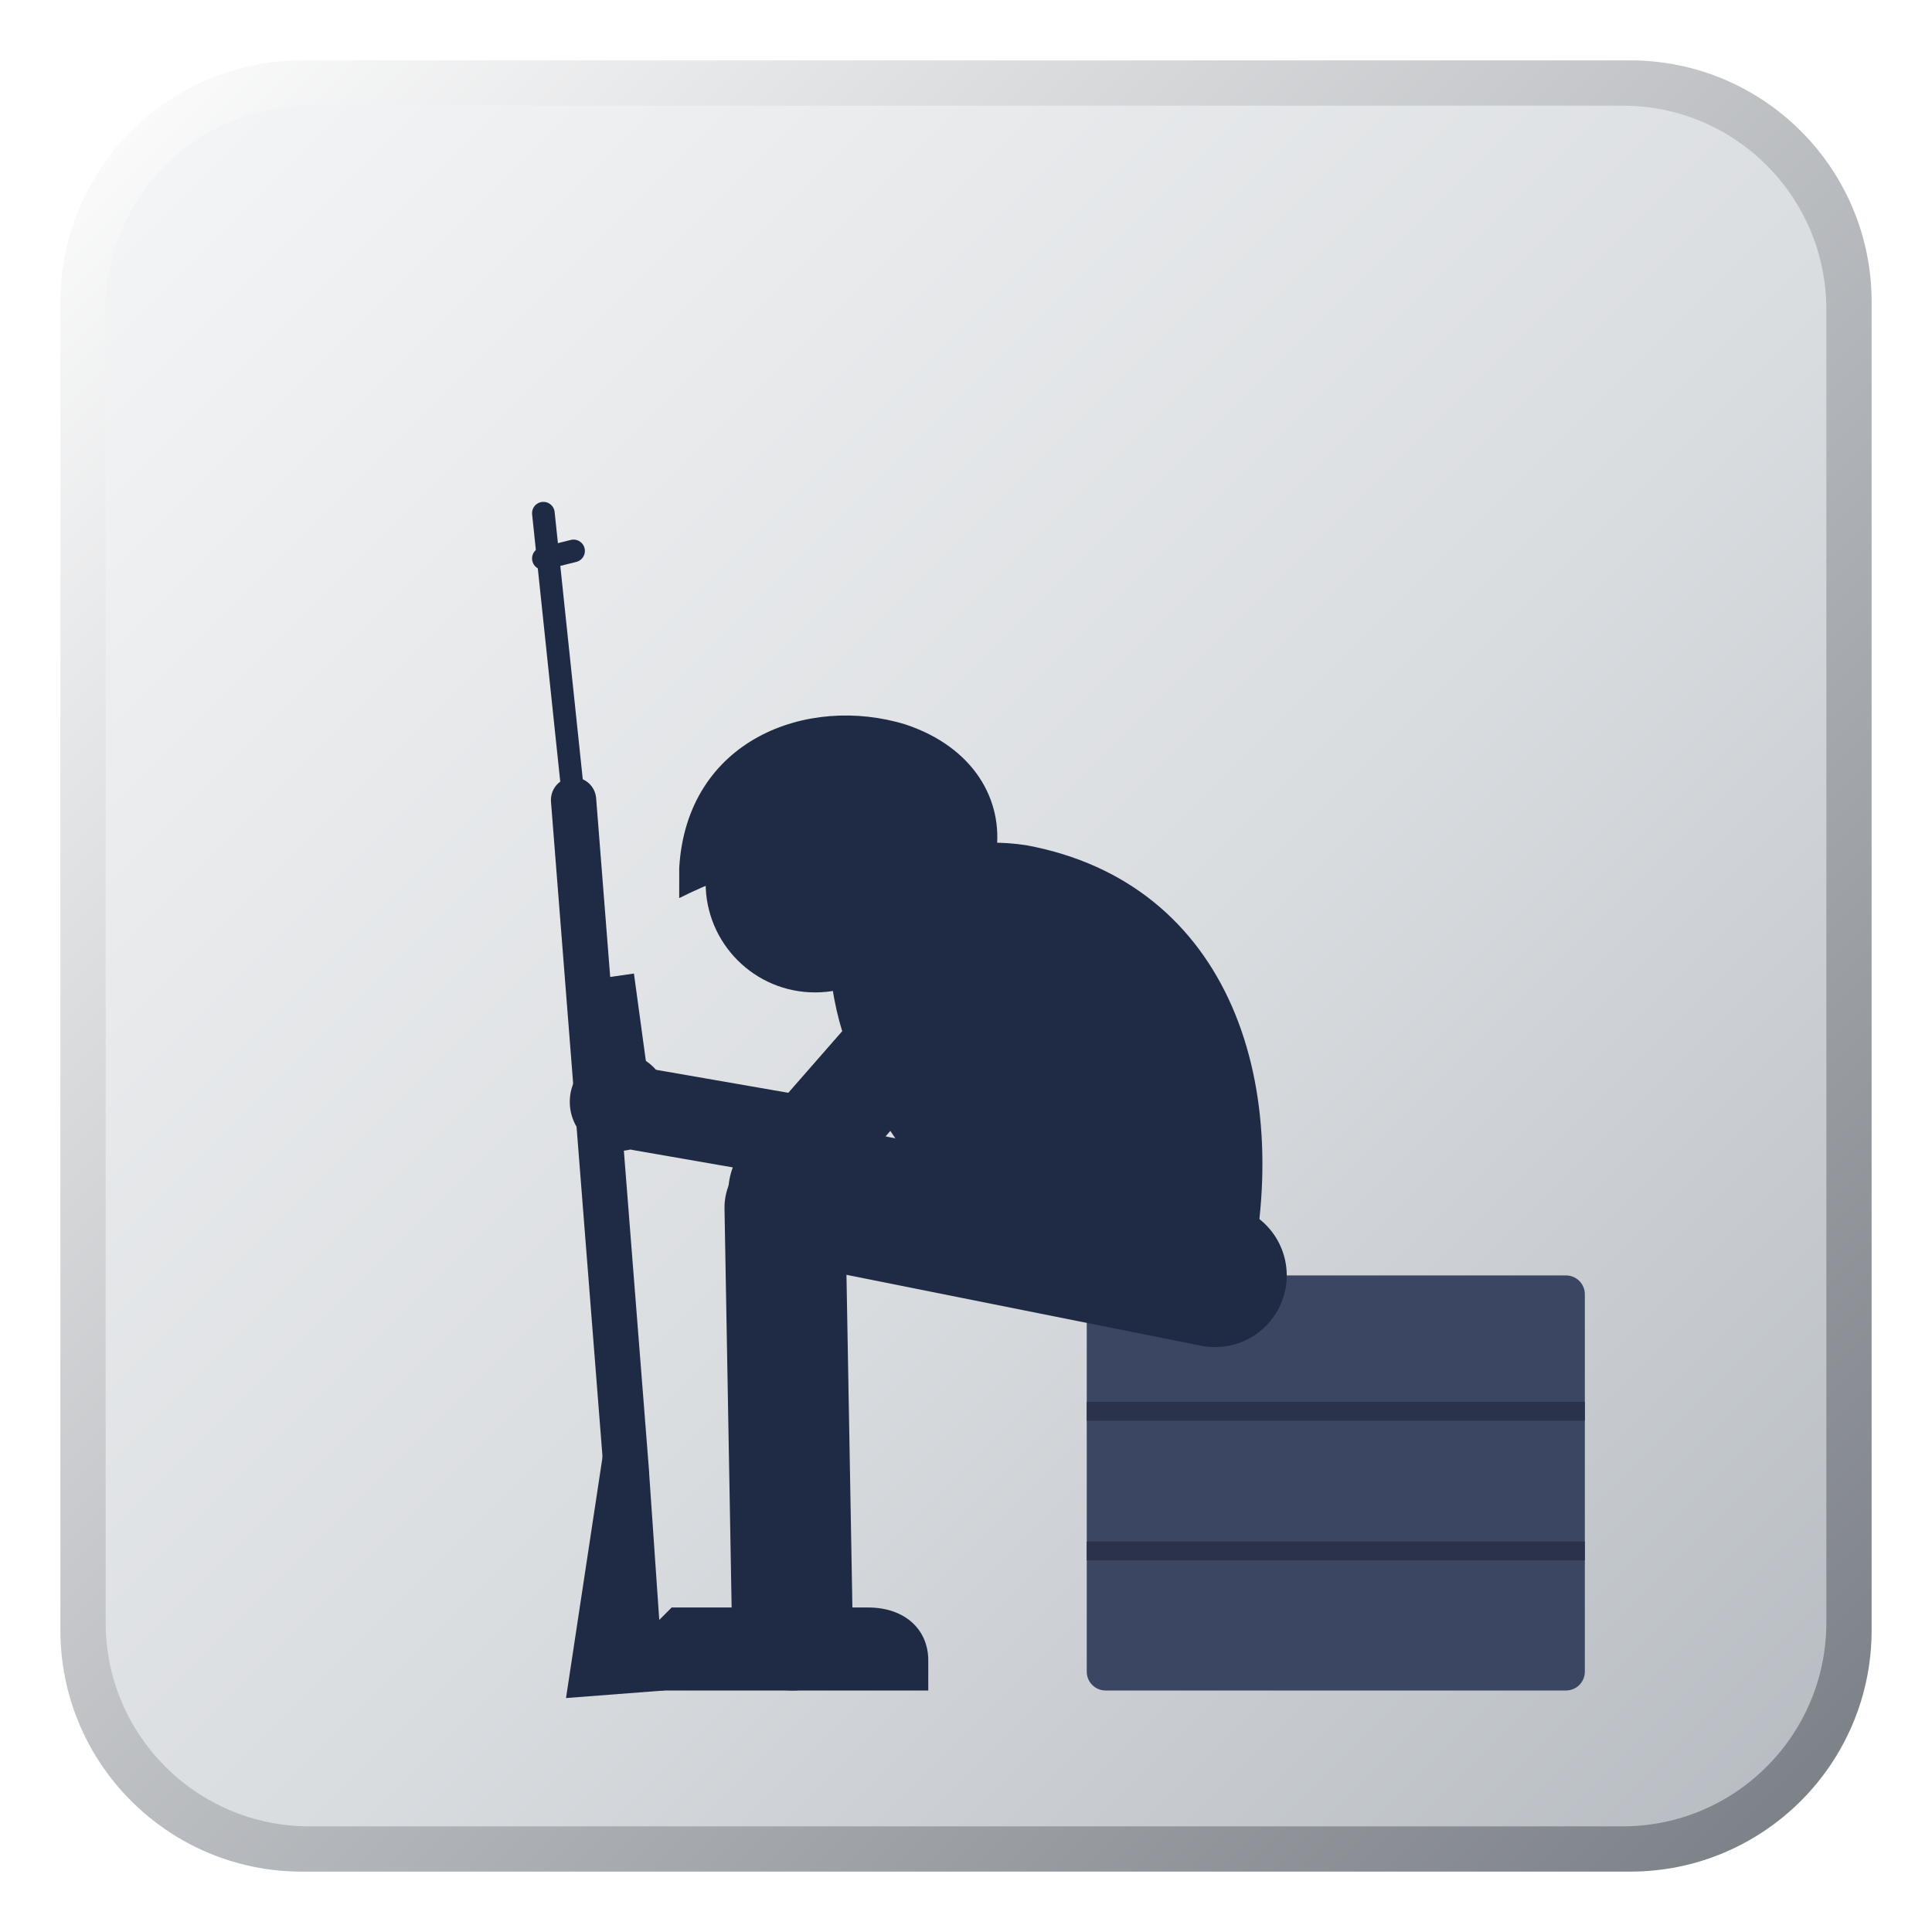
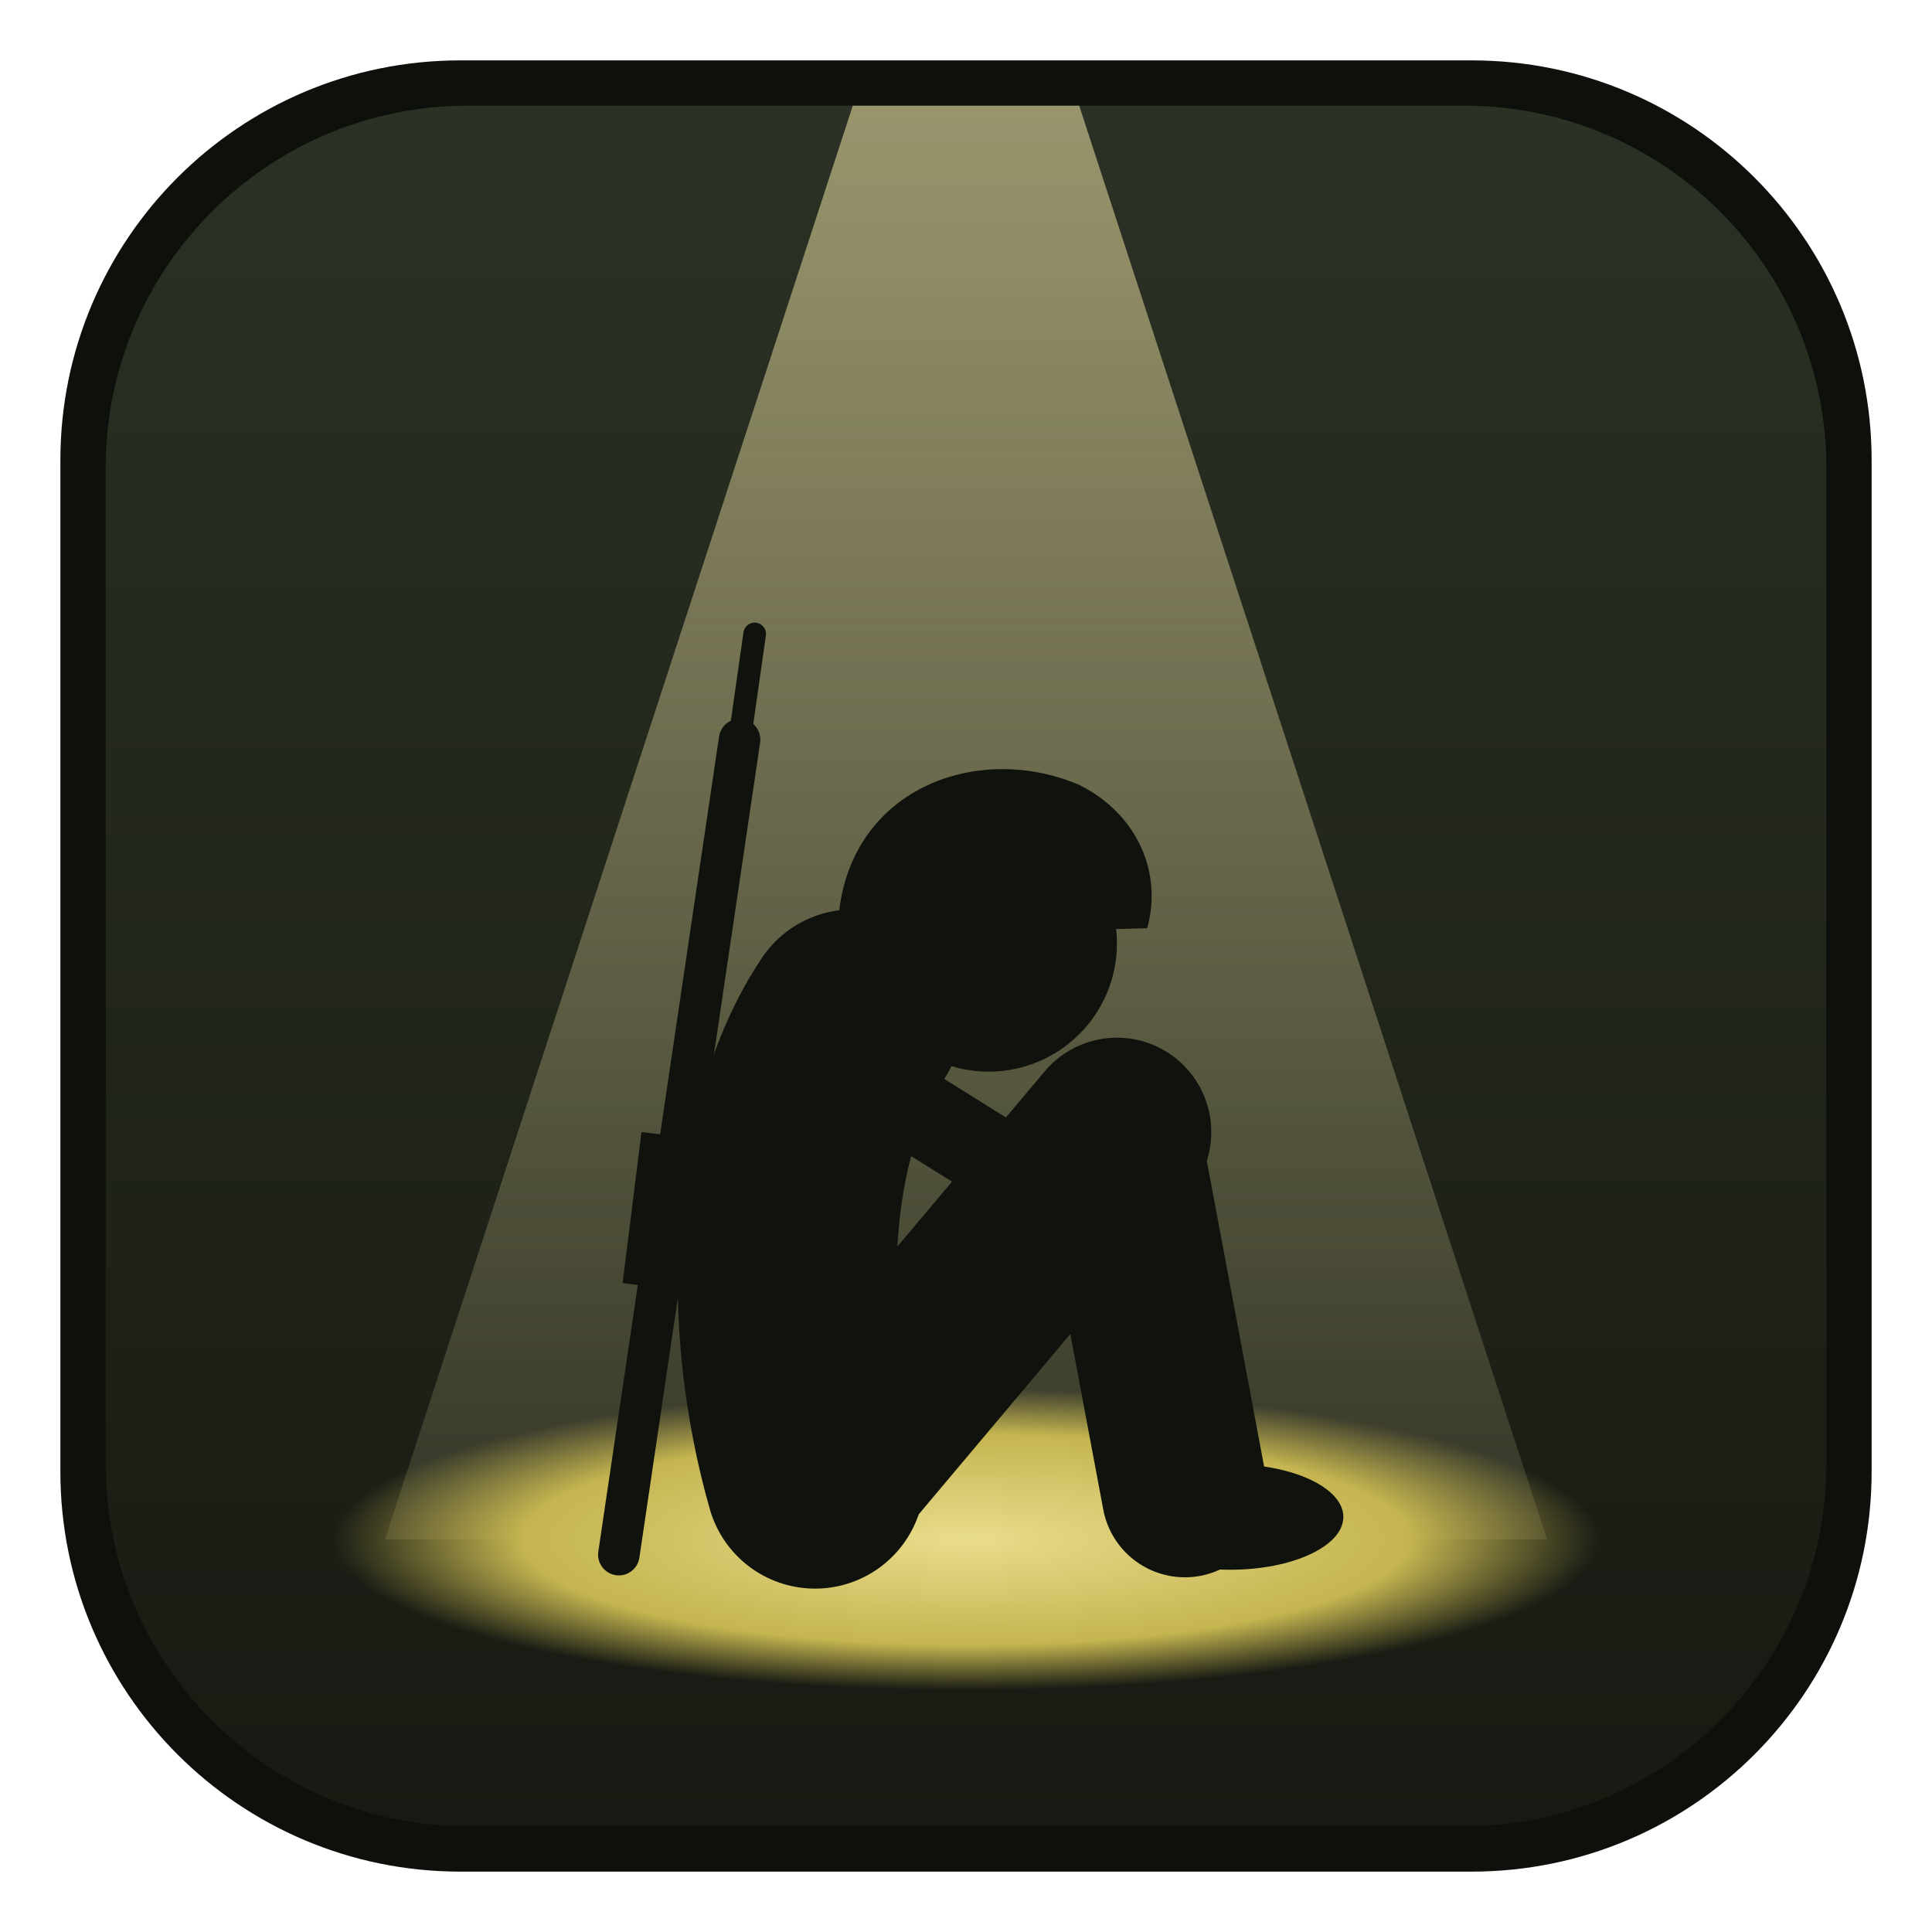
<svg xmlns="http://www.w3.org/2000/svg" viewBox="0 0 512 512">
  <defs>
-     <linearGradient id="metal" x1="0" y1="0" x2="1" y2="1">
-       <stop offset="0" stop-color="#f5f6f7" />
-       <stop offset=".55" stop-color="#dadde0" />
-       <stop offset="1" stop-color="#b6bbc1" />
+     <linearGradient id="tile" x1="0" y1="0" x2="0" y2="1">
+       <stop offset="0" stop-color="#2b3124" />
+       <stop offset="1" stop-color="#171a12" />
    </linearGradient>
-     <linearGradient id="rim" x1="0" y1="0" x2="1" y2="1">
-       <stop offset="0" stop-color="#ffffff" />
-       <stop offset="1" stop-color="#787d84" />
+     <linearGradient id="beam" x1="0" y1="0" x2="0" y2="1">
+       <stop offset="0" stop-color="#f3e7a8" stop-opacity=".55" />
+       <stop offset="1" stop-color="#f3e7a8" stop-opacity=".12" />
    </linearGradient>
+     <radialGradient id="pool" cx=".5" cy=".5" r=".5">
+       <stop offset="0" stop-color="#e9dc8c" />
+       <stop offset=".7" stop-color="#c4b550" />
+       <stop offset="1" stop-color="#c4b550" stop-opacity="0" />
+     </radialGradient>
+     <clipPath id="clip">
+       <rect x="28" y="28" width="456" height="456" rx="96" />
+     </clipPath>
  </defs>
-   <rect x="16" y="16" width="480" height="480" rx="64" fill="url(#rim)" />
-   <rect x="28" y="28" width="456" height="456" rx="54" fill="url(#metal)" />
-   <g transform="translate(26 -2)">
-     <rect x="262" y="340" width="132" height="110" rx="5" fill="#3b4762" />
-     <path d="M262 376h132M262 413h132" stroke="#2a3349" stroke-width="5" />
-     <g fill="#1f2a44" stroke="#1f2a44" stroke-linecap="round" stroke-linejoin="round">
-       <path stroke="none" d="M124 452 L150 450 L146 392 L134 386 Z" />
-       <path d="M140 392 L126 214" stroke-width="12" fill="none" />
-       <path d="M126 214 L118 138" stroke-width="6" fill="none" />
-       <path stroke="none" d="M128 262 l14 -2 l6 44 l-14 3 z" />
-       <path d="M118 150 l8 -2" stroke-width="6" fill="none" />
-       <path stroke="none" d="M304 346 C318 290 300 236 246 226 C220 222 198 236 194 258 C196 290 220 320 250 344 Z" />
-       <circle cx="190" cy="236" r="29" stroke="none" />
-       <path stroke="none" d="M154 232 C156 198 188 186 214 194 C232 200 240 214 238 228 L232 236 C214 226 186 224 154 240 Z" />
-       <path d="M232 256 L190 304" stroke-width="27" fill="none" />
-       <path d="M190 304 L144 296" stroke-width="22" fill="none" />
-       <circle cx="138" cy="294" r="13" stroke="none" />
-       <path d="M296 340 L186 318" stroke-width="38" fill="none" />
-       <path d="M182 322 L184 434" stroke-width="32" fill="none" />
-       <path stroke="none" d="M152 428 h52 c10 0 16 6 16 14 v8 h-74 c-6 0 -8 -6 -6 -10 z" />
-     </g>
+   <rect x="16" y="16" width="480" height="480" rx="106" fill="#0e100b" />
+   <rect x="28" y="28" width="456" height="456" rx="96" fill="url(#tile)" />
+   <g clip-path="url(#clip)">
+     <path d="M226 28 H286 L410 408 H102 Z" fill="url(#beam)" />
+     <ellipse cx="256" cy="408" rx="168" ry="40" fill="url(#pool)" />
+   </g>
+   <g fill="#10130d" stroke="#10130d" stroke-linecap="round" stroke-linejoin="round">
+     <path d="M164 412 L196 196" stroke-width="11" fill="none" />
+     <path d="M196 196 L200 168" stroke-width="6" fill="none" />
+     <path stroke="none" d="M170 300 l16 2 l-6 40 l-15 -2 z" />
+     <path d="M226 270 C206 300 204 350 216 392" stroke-width="58" fill="none" />
+     <path d="M222 388 L296 300" stroke-width="50" fill="none" />
+     <path d="M296 300 L314 396" stroke-width="44" fill="none" />
+     <ellipse cx="326" cy="402" rx="30" ry="14" stroke="none" />
+     <path d="M236 290 L300 330" stroke-width="22" fill="none" />
+     <circle cx="262" cy="250" r="34" stroke="none" />
+     <path stroke="none" d="M222 248 C222 210 258 196 286 208 C302 216 308 232 304 246 Z" />
  </g>
</svg>
